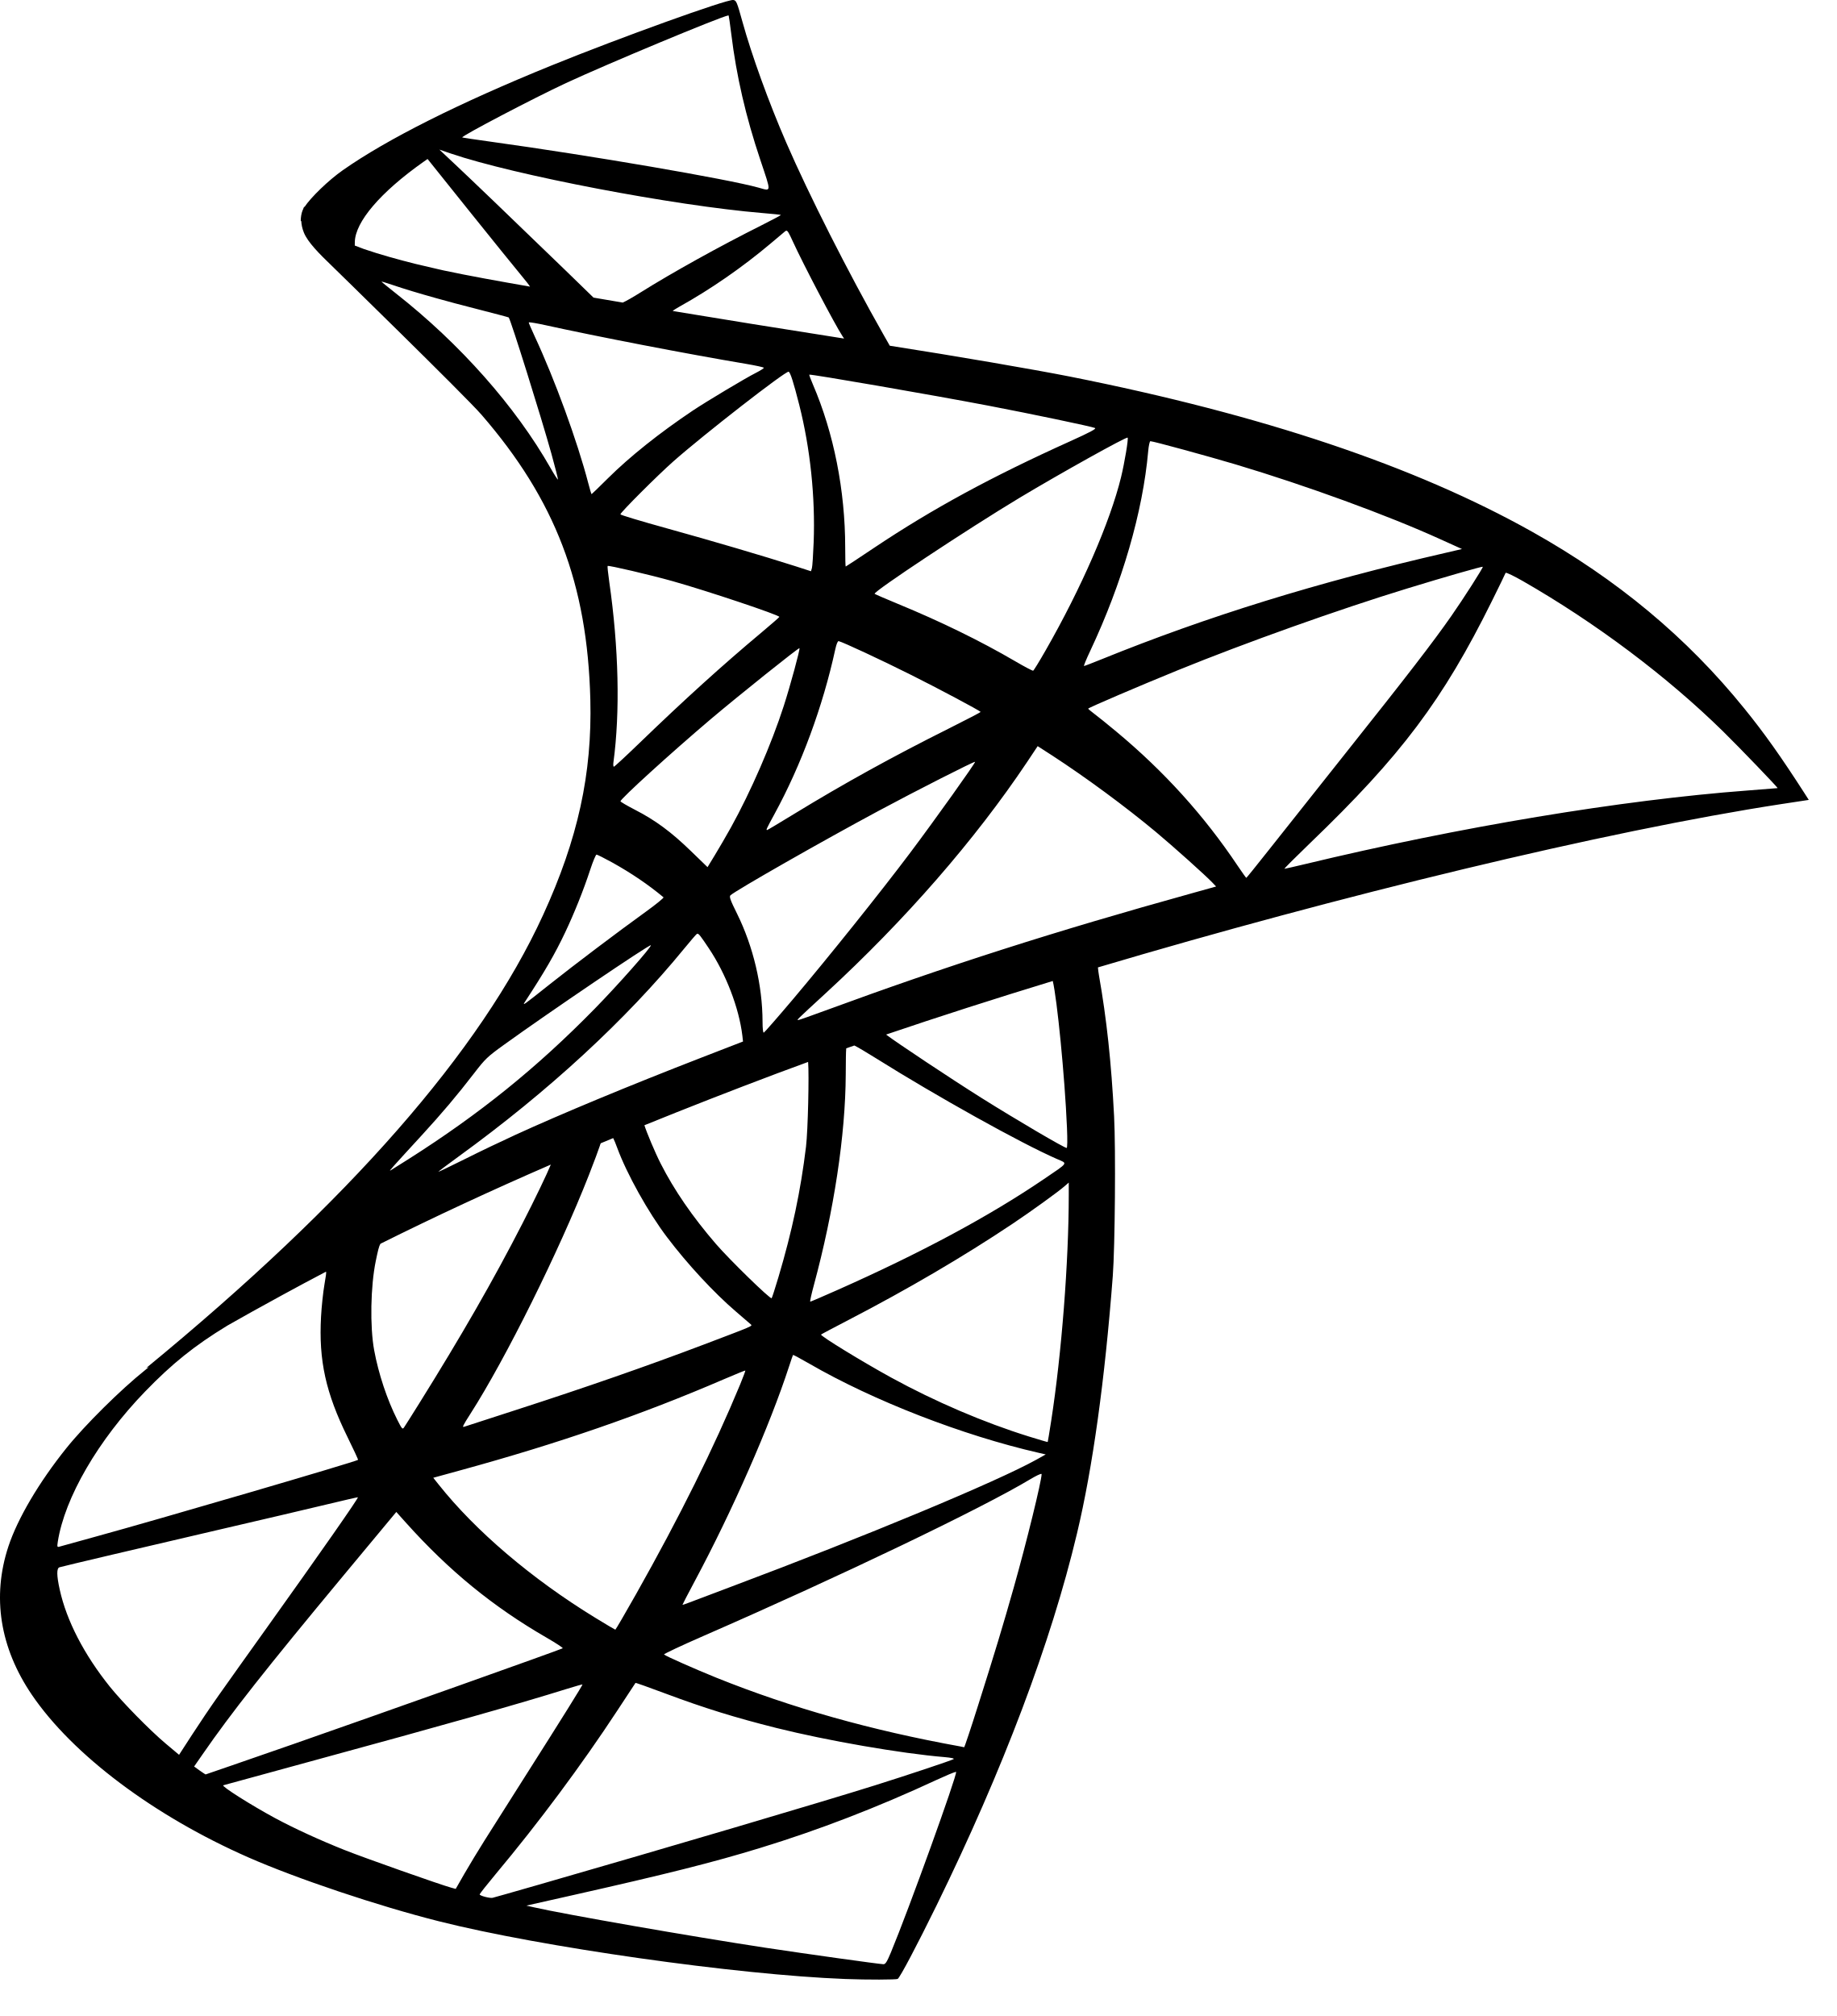
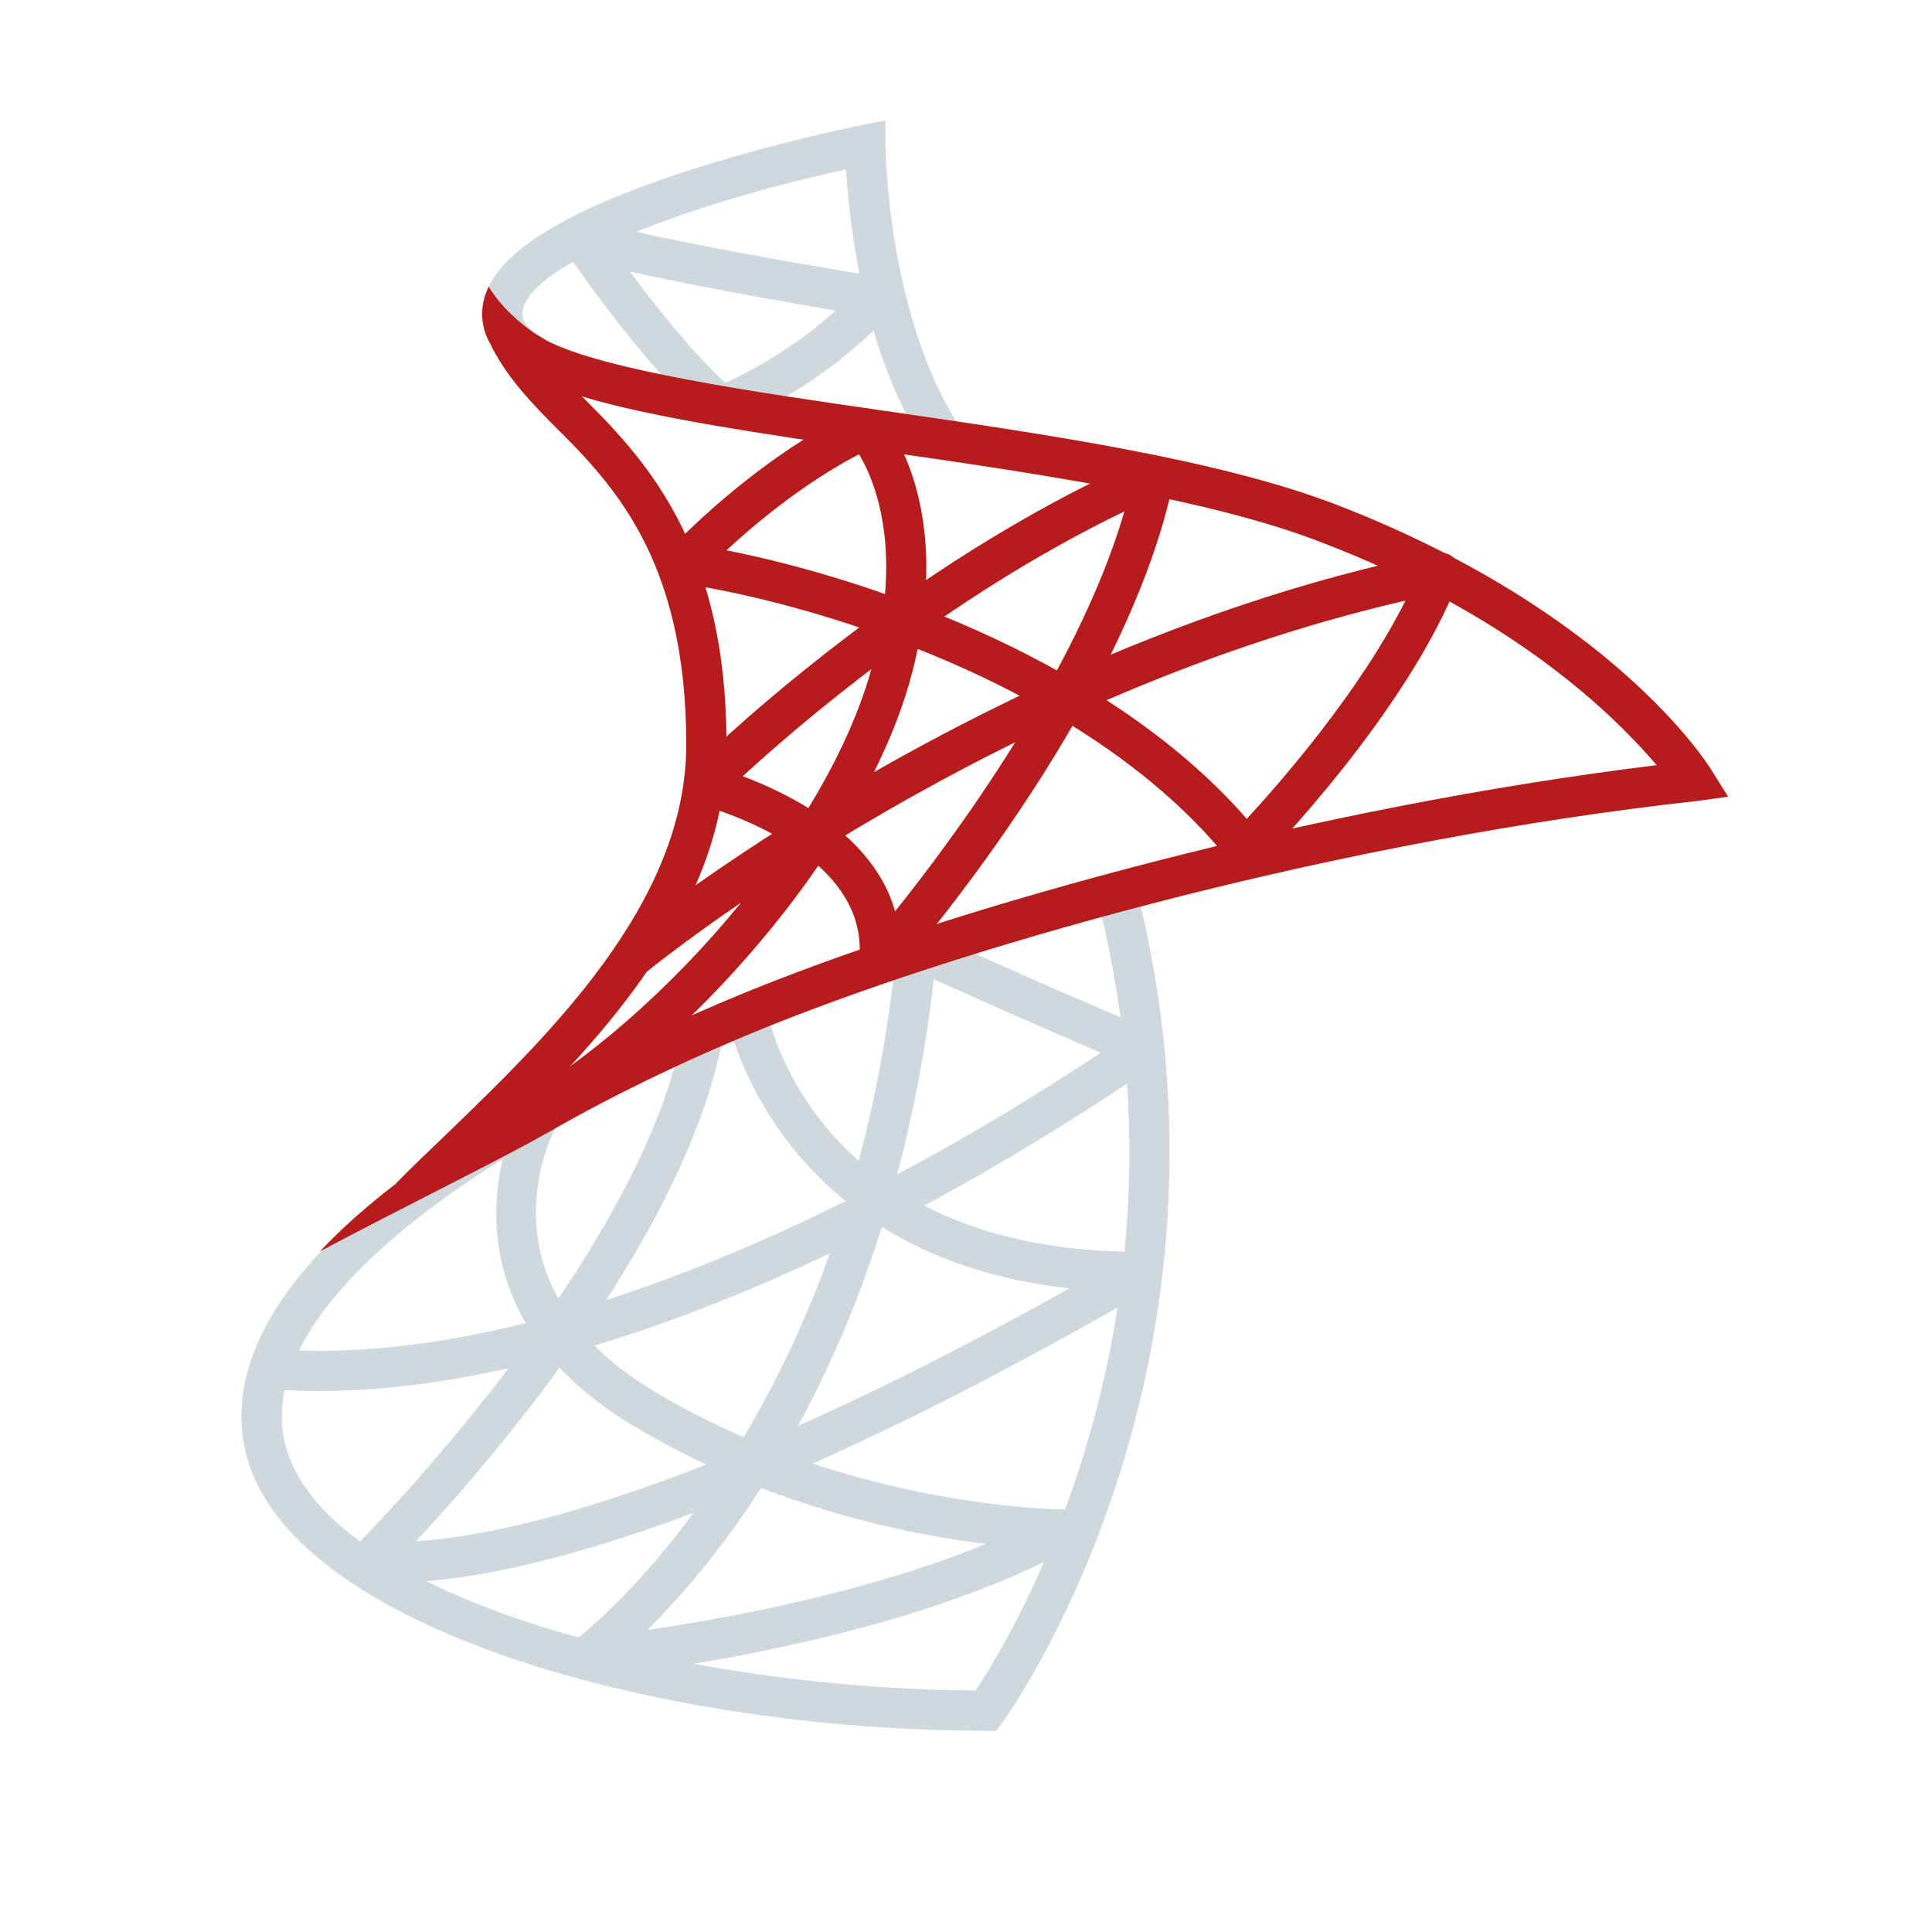
- <svg xmlns="http://www.w3.org/2000/svg" width="41" height="45" viewBox="0 0 41 45" fill="none">
-   <path d="M40.374 17.855L40.28 17.708C39.744 16.875 39.379 16.362 38.938 15.818C37.654 14.229 36.098 12.933 34.193 11.866C31.574 10.399 28.177 9.26 23.883 8.406C23.074 8.246 21.305 7.942 19.861 7.717L19.716 7.462C18.927 6.07 18.055 4.347 17.549 3.181C17.157 2.278 16.781 1.238 16.572 0.485C16.448 0.037 16.435 0.008 16.366 0C16.218 -0.017 13.842 0.839 12.316 1.459C10.248 2.299 8.642 3.104 7.651 3.8C7.329 4.026 6.934 4.41 6.795 4.623C6.794 4.619 6.792 4.616 6.791 4.612C6.791 4.612 6.774 4.64 6.757 4.691C6.755 4.695 6.753 4.699 6.751 4.703C6.726 4.77 6.714 4.848 6.713 4.928L6.725 4.939C6.729 5.014 6.745 5.098 6.783 5.192C6.869 5.406 7.126 5.664 7.41 5.937C7.41 5.937 10.383 8.837 10.748 9.258C12.395 11.159 13.111 13.031 13.177 15.615C13.219 17.273 12.899 18.731 12.122 20.425C10.73 23.462 7.797 26.811 3.266 30.534L3.322 30.515C3.294 30.538 3.265 30.562 3.238 30.584C2.697 31.015 1.893 31.812 1.482 32.324C0.871 33.085 0.393 33.896 0.187 34.52C-0.183 35.643 -0.002 36.78 0.711 37.83C1.622 39.17 3.435 40.533 5.545 41.46C6.621 41.933 8.436 42.543 9.798 42.886C12.067 43.459 16.452 44.082 18.867 44.174C19.357 44.193 20.009 44.191 20.038 44.172C20.091 44.137 20.467 43.425 20.904 42.534C22.388 39.502 23.462 36.66 24.039 34.232C24.39 32.762 24.662 30.802 24.839 28.478C24.888 27.827 24.906 25.656 24.868 24.918C24.806 23.717 24.701 22.738 24.531 21.778C24.519 21.709 24.511 21.644 24.507 21.594C29.881 19.997 35.825 18.552 39.763 17.948L40.374 17.855ZM25.678 9.848C25.74 9.848 26.959 10.181 27.589 10.369C29.159 10.839 30.97 11.5 32.145 12.034L32.633 12.255L32.289 12.335C29.414 12.995 26.951 13.757 24.578 14.72C24.381 14.8 24.209 14.866 24.197 14.866C24.185 14.866 24.248 14.713 24.336 14.527C25.049 13.012 25.51 11.421 25.629 10.071C25.64 9.948 25.662 9.848 25.678 9.848ZM25.023 10.652C24.78 11.648 24.136 13.127 23.34 14.517C23.2 14.762 23.075 14.966 23.061 14.971C23.046 14.975 22.865 14.88 22.659 14.759C21.881 14.305 21 13.874 20.034 13.476C19.764 13.365 19.535 13.265 19.523 13.255C19.479 13.213 21.627 11.791 22.766 11.107C23.678 10.56 25.144 9.743 25.17 9.769C25.192 9.79 25.101 10.332 25.023 10.652V10.652ZM15.724 30.007C14.459 30.487 13.082 30.967 11.5 31.478C10.898 31.673 10.388 31.838 10.368 31.845C10.308 31.867 10.326 31.831 10.502 31.555C11.288 30.328 12.478 27.929 13.144 26.231C13.259 25.937 13.369 25.642 13.389 25.576C13.395 25.554 13.402 25.535 13.41 25.519C13.502 25.48 13.595 25.442 13.687 25.404C13.708 25.443 13.744 25.53 13.778 25.624C13.991 26.203 14.47 27.063 14.887 27.613C15.341 28.214 15.934 28.854 16.43 29.279C16.589 29.416 16.737 29.543 16.759 29.562C16.801 29.6 16.815 29.593 15.724 30.007ZM16.637 30.592C16.641 30.597 16.589 30.737 16.521 30.903C15.937 32.313 15.174 33.851 14.2 35.579C13.952 36.018 13.743 36.377 13.735 36.377C13.727 36.376 13.525 36.257 13.287 36.111C11.868 35.242 10.613 34.173 9.788 33.133L9.671 32.986L10.282 32.818C12.465 32.22 14.315 31.581 16.155 30.788C16.416 30.676 16.632 30.588 16.637 30.592V30.592ZM13.599 12.985C13.572 12.798 13.556 12.64 13.563 12.633C13.582 12.614 14.51 12.831 15.016 12.973C15.777 13.187 17.395 13.728 17.396 13.77C17.396 13.778 17.218 13.933 17 14.116C16.125 14.848 15.281 15.613 14.27 16.589C13.97 16.879 13.715 17.114 13.703 17.114C13.69 17.114 13.685 17.072 13.692 17.02C13.844 15.896 13.811 14.454 13.599 12.985V12.985ZM13.848 11.481C13.848 11.439 14.676 10.612 15.031 10.298C15.711 9.697 17.538 8.276 17.603 8.297C17.641 8.31 17.713 8.535 17.841 9.041C18.086 10.009 18.2 11.096 18.162 12.102C18.151 12.382 18.134 12.643 18.123 12.681L18.102 12.751L17.756 12.639C17.043 12.411 15.878 12.068 14.88 11.792C14.313 11.635 13.848 11.495 13.848 11.481V11.481ZM15.871 16.047C16.502 15.514 17.829 14.452 17.845 14.468C17.863 14.486 17.638 15.314 17.495 15.756C17.222 16.604 16.759 17.67 16.314 18.472C16.209 18.661 16.049 18.936 15.958 19.085L15.793 19.356L15.418 18.993C14.982 18.57 14.627 18.308 14.173 18.075C13.995 17.983 13.85 17.898 13.85 17.886C13.849 17.831 14.991 16.793 15.871 16.047V16.047ZM15.554 20.847C15.558 20.844 15.562 20.843 15.566 20.842C15.597 20.838 15.64 20.895 15.821 21.166C16.203 21.736 16.495 22.496 16.57 23.114L16.585 23.248L15.671 23.602C14.03 24.238 12.52 24.866 11.499 25.334C11.214 25.464 10.71 25.705 10.381 25.87C10.052 26.034 9.783 26.163 9.783 26.157C9.783 26.15 9.99 25.994 10.242 25.811C12.245 24.357 13.971 22.765 15.272 21.174C15.412 21.004 15.538 20.856 15.554 20.847V20.847ZM15.978 27.764C15.458 27.161 15.046 26.562 14.747 25.972C14.62 25.723 14.431 25.27 14.384 25.117C15.332 24.732 16.319 24.346 17.353 23.957C17.576 23.873 17.805 23.789 18.038 23.704C18.062 23.978 18.035 25.228 17.991 25.596C17.873 26.574 17.682 27.479 17.376 28.507C17.303 28.753 17.234 28.965 17.224 28.978C17.197 29.009 16.282 28.117 15.978 27.764V27.764ZM17.049 23.05C17.032 23.056 17.021 22.959 17.021 22.805C17.019 21.995 16.814 21.13 16.453 20.397C16.299 20.088 16.274 20.013 16.305 19.984C16.431 19.87 18.381 18.759 19.61 18.1C20.453 17.647 21.75 16.989 21.765 17.005C21.781 17.021 20.86 18.312 20.312 19.041C19.657 19.913 18.49 21.37 17.687 22.32C17.352 22.716 17.064 23.045 17.049 23.05V23.05ZM21.178 16.262C19.922 16.89 18.845 17.484 17.721 18.171C17.4 18.367 17.132 18.528 17.123 18.528C17.095 18.528 17.106 18.504 17.285 18.175C17.884 17.079 18.367 15.77 18.645 14.491C18.67 14.377 18.699 14.307 18.72 14.311C18.813 14.332 19.682 14.736 20.337 15.065C20.937 15.365 21.845 15.848 21.89 15.891C21.895 15.896 21.576 16.063 21.178 16.262V16.262ZM22.082 9.059C23.013 9.237 24.36 9.519 24.44 9.553C24.48 9.569 24.341 9.645 23.893 9.847C22.124 10.645 20.814 11.357 19.511 12.228C19.168 12.458 18.883 12.646 18.877 12.646C18.871 12.646 18.866 12.454 18.866 12.22C18.865 10.95 18.612 9.668 18.146 8.584C18.096 8.468 18.059 8.368 18.064 8.363C18.084 8.344 20.833 8.82 22.082 9.059V9.059ZM17.556 5.15C17.584 5.152 17.614 5.209 17.698 5.392C17.926 5.892 18.636 7.246 18.808 7.508C18.822 7.53 18.838 7.547 18.84 7.557C17.373 7.327 16.158 7.131 15.016 6.942C15.025 6.929 15.087 6.889 15.164 6.846C15.865 6.456 16.573 5.965 17.203 5.434C17.354 5.307 17.499 5.186 17.525 5.163C17.536 5.154 17.547 5.149 17.556 5.15V5.15ZM12.634 1.854C13.557 1.425 16.071 0.378 16.254 0.345C16.26 0.344 16.263 0.344 16.264 0.345C16.268 0.35 16.296 0.537 16.323 0.759C16.437 1.694 16.646 2.601 16.974 3.577C17.22 4.313 17.224 4.27 16.93 4.188C16.248 3.997 13.189 3.472 10.976 3.166C10.62 3.116 10.323 3.073 10.318 3.068C10.29 3.04 11.914 2.189 12.634 1.854V1.854ZM10.066 3.428C11.487 3.911 15.048 4.591 17.016 4.755C17.238 4.773 17.424 4.793 17.43 4.798C17.436 4.803 17.247 4.904 17.012 5.022C16.062 5.498 15.017 6.077 14.294 6.53C14.127 6.635 13.972 6.723 13.9 6.754C13.683 6.718 13.466 6.68 13.248 6.643L12.61 6.023C11.43 4.881 10.509 3.998 10.153 3.664L9.807 3.339L10.066 3.428ZM7.919 5.481L7.92 5.406C7.925 4.955 8.493 4.289 9.459 3.608L9.544 3.549L10.485 4.724C11.003 5.37 11.522 6.011 11.637 6.149C11.735 6.266 11.813 6.367 11.831 6.398C11.177 6.284 10.45 6.154 9.909 6.038C9.858 6.026 9.81 6.015 9.764 6.005C9.576 5.962 9.417 5.925 9.276 5.891C8.909 5.799 8.487 5.684 8.127 5.56C8.061 5.534 7.991 5.508 7.919 5.481V5.481ZM12.454 10.705C12.448 10.711 12.373 10.595 12.289 10.448C11.507 9.073 10.27 7.675 8.838 6.55C8.66 6.41 8.515 6.291 8.515 6.286C8.519 6.282 8.63 6.316 8.767 6.362C9.018 6.448 9.349 6.547 9.734 6.655C10.004 6.731 10.301 6.81 10.616 6.89C11.018 6.993 11.351 7.081 11.355 7.086C11.4 7.136 12.075 9.293 12.306 10.12C12.394 10.436 12.46 10.699 12.454 10.705V10.705ZM13.129 10.778C12.886 9.847 12.384 8.471 11.933 7.503C11.861 7.348 11.802 7.21 11.802 7.198C11.802 7.197 11.804 7.196 11.809 7.195C11.843 7.193 11.992 7.218 12.169 7.257C13.309 7.509 15.344 7.902 16.653 8.122C16.871 8.159 17.05 8.198 17.05 8.21C17.05 8.222 16.969 8.274 16.87 8.324C16.65 8.434 15.761 8.966 15.464 9.165C14.722 9.662 14.055 10.194 13.569 10.677C13.373 10.871 13.21 11.03 13.205 11.03C13.199 11.03 13.165 10.917 13.129 10.778V10.778ZM11.719 22.36C12.161 21.684 12.383 21.302 12.615 20.813C12.821 20.378 13.027 19.863 13.174 19.414C13.235 19.228 13.299 19.076 13.315 19.076C13.332 19.076 13.488 19.154 13.662 19.25C14.089 19.487 14.472 19.747 14.81 20.029C14.823 20.04 14.648 20.183 14.421 20.347C13.787 20.804 12.822 21.533 12.262 21.978C11.672 22.447 11.653 22.462 11.719 22.36ZM9.426 25.328C9.864 24.85 10.2 24.454 10.581 23.959C10.832 23.633 10.88 23.587 11.248 23.322C12.238 22.607 14.501 21.074 14.527 21.1C14.554 21.126 13.789 21.992 13.273 22.518C11.983 23.835 10.704 24.867 9.12 25.872C8.921 25.998 8.74 26.112 8.716 26.126C8.673 26.151 8.73 26.086 9.426 25.328ZM8.388 28.146C8.434 27.925 8.455 27.824 8.493 27.762C9.693 27.164 10.954 26.577 12.295 25.995C12.218 26.188 11.938 26.771 11.661 27.311C11.014 28.573 10.3 29.816 9.353 31.333C9.189 31.595 9.039 31.834 9.018 31.863C8.984 31.912 8.971 31.896 8.867 31.69C8.64 31.239 8.45 30.669 8.352 30.14C8.255 29.616 8.271 28.709 8.388 28.146ZM1.29 34.414C1.443 33.433 2.191 32.144 3.238 31.062C3.839 30.441 4.338 30.038 5.074 29.59C5.398 29.405 5.798 29.182 6.308 28.904C6.627 28.729 6.951 28.557 7.278 28.385C7.286 28.409 7.274 28.484 7.242 28.672C7.212 28.843 7.178 29.167 7.166 29.39C7.112 30.368 7.271 31.09 7.757 32.078C7.892 32.352 7.998 32.581 7.992 32.586C7.943 32.627 3.519 33.921 2.127 34.302C1.715 34.415 1.355 34.514 1.325 34.524C1.277 34.538 1.273 34.527 1.29 34.414V34.414ZM3.997 39.17L3.697 38.918C3.346 38.623 2.73 37.996 2.451 37.648C1.877 36.932 1.487 36.178 1.334 35.486C1.263 35.167 1.261 35.004 1.328 34.984C1.426 34.955 3.213 34.534 4.888 34.145C5.819 33.929 6.895 33.677 7.281 33.584C7.666 33.491 7.986 33.418 7.989 33.421C8.006 33.437 7.154 34.657 5.964 36.322C5.55 36.901 5.064 37.583 4.884 37.839C4.704 38.093 4.432 38.497 4.278 38.736L3.997 39.17ZM4.456 39.52L4.333 39.431L4.526 39.153C5.153 38.245 5.94 37.246 7.664 35.171L8.846 33.749L9.062 33.99C10.025 35.064 11.006 35.865 12.202 36.556C12.413 36.678 12.574 36.784 12.56 36.792C12.51 36.823 8.424 38.276 6.535 38.935C5.469 39.306 4.593 39.608 4.589 39.608C4.584 39.607 4.524 39.568 4.456 39.52V39.52ZM10.172 42.163L10.073 42.136C9.833 42.071 8.141 41.474 7.694 41.296C7.14 41.076 6.563 40.811 6.137 40.581C5.605 40.294 4.931 39.867 4.984 39.85C4.999 39.846 5.914 39.595 7.016 39.294C9.949 38.495 11.571 38.036 12.634 37.704C12.833 37.642 12.999 37.595 13.002 37.599C13.011 37.608 12.537 38.368 11.702 39.682C11.35 40.237 10.95 40.869 10.813 41.086C10.676 41.304 10.476 41.633 10.368 41.821L10.172 42.163ZM10.707 42.286C10.707 42.272 10.867 42.069 11.062 41.835C12.025 40.684 12.981 39.398 13.78 38.181C13.998 37.849 14.181 37.571 14.185 37.565C14.19 37.559 14.489 37.666 14.85 37.801C15.722 38.127 16.406 38.339 17.331 38.571C18.468 38.855 20.111 39.14 21.083 39.221C21.233 39.234 21.309 39.251 21.285 39.266C21.24 39.295 20.255 39.624 19.531 39.851C18.381 40.213 14.868 41.251 12.004 42.075C11.473 42.228 11.019 42.357 10.995 42.362C10.931 42.375 10.707 42.316 10.707 42.286V42.286ZM19.886 43.581C19.797 43.794 19.764 43.846 19.718 43.844C19.606 43.839 18.032 43.619 17.079 43.475C15.412 43.221 12.618 42.733 11.913 42.573L11.749 42.536L12.749 42.311C14.892 41.829 15.921 41.57 16.964 41.25C18.281 40.847 19.584 40.344 20.901 39.732C21.109 39.636 21.287 39.561 21.331 39.552C21.337 39.55 21.34 39.55 21.341 39.552C21.368 39.621 20.283 42.628 19.886 43.581V43.581ZM22.631 35.426C22.395 36.262 22.198 36.915 21.83 38.074C21.669 38.585 21.529 39.002 21.521 39.001C21.513 38.998 21.474 38.991 21.434 38.983C19.447 38.624 17.666 38.122 15.998 37.452C15.532 37.264 14.858 36.966 14.822 36.931C14.81 36.919 15.213 36.73 15.717 36.51C18.763 35.181 21.919 33.667 22.998 33.018C23.128 32.941 23.224 32.895 23.246 32.9C23.249 32.9 23.25 32.902 23.25 32.905C23.25 33.053 22.913 34.43 22.631 35.426V35.426ZM23.131 32.583C22.243 33.076 19.318 34.293 16.33 35.414C15.894 35.578 15.469 35.738 15.385 35.771C15.302 35.804 15.234 35.826 15.234 35.82C15.234 35.813 15.357 35.576 15.508 35.293C16.347 33.725 17.184 31.819 17.614 30.497C17.658 30.362 17.697 30.248 17.701 30.244C17.705 30.238 17.869 30.326 18.065 30.439C19.494 31.266 21.488 32.041 23.189 32.43L23.342 32.465L23.131 32.583ZM23.589 25.869C23.837 25.977 23.866 25.935 23.294 26.324C22.074 27.152 20.558 27.966 18.696 28.793C18.372 28.937 18.097 29.055 18.086 29.055C18.075 29.055 18.111 28.891 18.166 28.688C18.617 27.02 18.871 25.336 18.878 23.986C18.88 23.655 18.881 23.488 18.889 23.4C18.949 23.379 19.009 23.358 19.07 23.337C19.162 23.383 19.308 23.47 19.538 23.613C20.918 24.478 22.788 25.519 23.589 25.869V25.869ZM19.778 23.093C20.95 22.695 22.202 22.293 23.499 21.897C23.594 22.287 23.767 24.02 23.816 25.17C23.828 25.447 23.825 25.624 23.809 25.624C23.756 25.624 22.675 24.989 21.909 24.508C21.248 24.093 20.003 23.266 19.778 23.093V23.093ZM23.856 26.681C23.855 28.173 23.696 30.217 23.465 31.708C23.424 31.97 23.389 32.185 23.386 32.188C23.383 32.191 23.195 32.136 22.967 32.065C21.963 31.753 20.874 31.287 19.892 30.749C19.241 30.392 18.3 29.815 18.327 29.789C18.334 29.781 18.611 29.634 18.943 29.462C20.256 28.781 21.511 28.046 22.602 27.316C23.011 27.043 23.624 26.6 23.76 26.48L23.856 26.397V26.681H23.856ZM26.604 19.939C23.539 20.79 21.172 21.546 18.41 22.561C18.103 22.674 17.838 22.768 17.82 22.768C17.782 22.768 17.744 22.802 18.433 22.168C20.2 20.542 21.761 18.751 22.927 17.008L23.162 16.655L23.489 16.866C24.237 17.352 25.123 18.006 25.799 18.569C26.177 18.884 26.913 19.543 27.064 19.703L27.145 19.788L26.604 19.939ZM27.819 19.595C27.812 19.595 27.727 19.474 27.628 19.328C26.877 18.205 25.986 17.22 24.922 16.334C24.724 16.169 24.5 15.988 24.425 15.933C24.351 15.877 24.29 15.826 24.289 15.818C24.289 15.8 25.425 15.313 26.292 14.96C27.801 14.346 29.863 13.61 31.407 13.137C32.221 12.887 33.086 12.639 33.098 12.651C33.112 12.665 32.668 13.36 32.391 13.756C31.988 14.334 31.403 15.093 30.07 16.768C29.37 17.649 28.58 18.645 28.314 18.982C28.048 19.319 27.825 19.595 27.819 19.595V19.595ZM39.009 17.645C36.191 17.857 32.59 18.456 29.122 19.29C28.887 19.346 28.683 19.393 28.67 19.393C28.657 19.393 28.915 19.135 29.243 18.819C31.279 16.862 32.208 15.625 33.301 13.417C33.464 13.088 33.602 12.804 33.607 12.787C33.608 12.786 33.609 12.786 33.611 12.786C33.635 12.781 33.797 12.859 33.991 12.97C35.617 13.902 37.21 15.098 38.463 16.328C38.819 16.677 39.691 17.584 39.678 17.592C39.675 17.594 39.374 17.617 39.009 17.645Z" fill="black" />
+ <svg xmlns="http://www.w3.org/2000/svg" viewBox="0 0 48 48" width="48px" height="48px">
+   <path fill="#cfd8dc" d="M23.084,11.277c-1.633-2.449-1.986-5.722-2.063-7.067c-4.148,0.897-8.269,2.506-8.031,3.691 c0.03,0.149,0.218,0.328,0.53,0.502l-0.488,0.873c-0.596-0.334-0.931-0.719-1.022-1.179c-0.269-1.341,1.25-2.554,4.642-3.709 c2.316-0.789,4.652-1.26,4.751-1.279l0.597-0.12L22,3.6c0,0.042,0.026,4.288,1.916,7.123L23.084,11.277z" />
+   <path fill="#cfd8dc" d="M24.751,43H24.5c-8.192,0-17.309-2.573-18.386-6.879c-0.657-2.63,1.492-5.536,6.214-8.401 l0.52,0.854c-4.249,2.579-6.296,5.172-5.763,7.305c0.935,3.738,9.575,6.068,17.153,6.12c0.901-1.347,5.742-9.26,2.979-19.873 l0.967-0.252c3.149,12.092-3.218,20.837-3.282,20.924L24.751,43z" />
+   <path fill="#cfd8dc" d="M9.931,39.306c-0.539,0-0.806-0.059-0.85-0.07c-0.176-0.043-0.314-0.178-0.362-0.352 c-0.049-0.174,0.001-0.361,0.129-0.488c0.072-0.072,7.197-7.208,8.159-12.978l0.986,0.164c-0.827,4.964-5.715,10.623-7.656,12.707 c1.939-0.111,6.835-1.019,16.234-6.28c-7.335-0.804-8.495-6.676-8.507-6.739l0.983-0.181c0.047,0.246,1.226,6.011,9.244,6.011 c0.003,0,0.005,0,0.008,0l0,0c0.227,0,0.424,0.152,0.482,0.37c0.06,0.218-0.036,0.449-0.231,0.563 C17.315,38.542,11.867,39.305,9.931,39.306z" />
+   <path fill="#cfd8dc" d="M14.524,41.7c-0.207,0-0.395-0.128-0.468-0.325c-0.079-0.211-0.007-0.45,0.177-0.582 c0.034-0.025,1.813-1.338,3.706-4.228c-0.728-0.322-1.465-0.698-2.196-1.137c-0.888-0.533-1.559-1.105-2.06-1.691 c-2.57,0.678-4.942,0.946-7.025,0.769l0.084-0.996c1.876,0.159,4.009-0.063,6.321-0.64c-1.573-2.688-0.129-5.356-0.109-5.392 l0.874,0.487c-0.067,0.122-1.265,2.37,0.249,4.633c2.201-0.632,4.549-1.567,6.979-2.782c0.559-1.835,0.996-3.922,1.225-6.276 c0.016-0.161,0.108-0.304,0.248-0.385s0.311-0.088,0.458-0.021c0.032,0.015,3.264,1.491,5.604,2.454 c0.17,0.07,0.288,0.228,0.307,0.411c0.02,0.183-0.063,0.361-0.216,0.465c-2.289,1.56-4.563,2.913-6.778,4.042 c-0.702,2.225-1.571,4.077-2.459,5.591c3.702,1.383,6.915,1.404,6.956,1.404c0.228,0,0.427,0.154,0.484,0.375 c0.057,0.221-0.042,0.452-0.241,0.563c-4.54,2.522-11.767,3.232-12.072,3.261C14.556,41.699,14.54,41.7,14.524,41.7z M18.909,36.967c-1.04,1.614-2.062,2.773-2.826,3.53c1.998-0.294,5.501-0.938,8.408-2.139 C23.099,38.187,21.084,37.807,18.909,36.967z M14.767,33.431c0.393,0.392,0.883,0.775,1.49,1.14 c0.736,0.442,1.483,0.817,2.22,1.135c0.754-1.264,1.501-2.781,2.142-4.568C18.598,32.1,16.636,32.868,14.767,33.431z M23.202,24.329c-0.205,1.768-0.521,3.381-0.913,4.85c1.66-0.885,3.354-1.896,5.062-3.026 C25.802,25.497,24.099,24.734,23.202,24.329z" />
+   <path fill="#cfd8dc" d="M17.924,10.6c-0.117,0-0.233-0.042-0.325-0.12c-1.61-1.378-3.505-4.182-3.585-4.301 c-0.129-0.191-0.109-0.446,0.046-0.616c0.154-0.171,0.408-0.211,0.608-0.102c0.011,0.003,0.938,0.385,7.217,1.431 c0.181,0.03,0.33,0.156,0.39,0.328c0.061,0.172,0.022,0.364-0.1,0.5c-1.758,1.953-3.979,2.813-4.073,2.848 C18.044,10.589,17.983,10.6,17.924,10.6z M15.647,6.746c0.631,0.849,1.54,1.996,2.372,2.769c0.511-0.233,1.657-0.818,2.744-1.798 C18.18,7.276,16.604,6.962,15.647,6.746z" />
+   <path fill="#b71c1c" d="M21.843,24.4c-0.068,0-0.137-0.014-0.201-0.042c-0.199-0.088-0.319-0.294-0.296-0.51 c0.292-2.749-3.926-3.852-3.969-3.862c-0.174-0.044-0.312-0.179-0.359-0.352s0.002-0.359,0.129-0.486 c0.207-0.207,5.139-5.098,11.327-7.784c0.173-0.075,0.369-0.047,0.515,0.07c0.145,0.118,0.212,0.307,0.174,0.489 c-1.186,5.744-6.71,12.044-6.944,12.309C22.12,24.341,21.982,24.4,21.843,24.4z M18.455,19.285 c1.184,0.445,3.258,1.475,3.783,3.356c1.449-1.808,4.542-5.973,5.697-9.934C23.548,14.817,19.854,17.999,18.455,19.285z" />
+   <path fill="#b71c1c" d="M13.079,28.36l-0.475-0.88c1.883-1.015,4.04-2.883,5.807-5.054c-1.504,1.03-2.365,1.735-2.392,1.758 l-0.639-0.77c0.039-0.032,1.764-1.447,4.631-3.22c0.787-1.266,1.392-2.568,1.703-3.816c0.053-0.212,0.099-0.417,0.136-0.615 c-1.925-0.687-3.701-1.094-4.921-1.269c-0.185-0.026-0.339-0.153-0.401-0.328c-0.062-0.175-0.021-0.371,0.104-0.507 c0.085-0.092,2.116-2.268,4.654-3.463c0.197-0.093,0.433-0.047,0.581,0.114c0.067,0.073,1.44,1.615,1.091,4.805 c1.155,0.45,2.345,0.997,3.491,1.648c2.759-1.24,5.892-2.356,9.229-3.03c0.172-0.034,0.363,0.028,0.481,0.168 c0.117,0.14,0.149,0.333,0.083,0.503c-1.3,3.332-4.786,6.891-4.934,7.041c-0.101,0.102-0.239,0.153-0.383,0.148 c-0.143-0.008-0.275-0.076-0.365-0.188c-1.12-1.408-2.584-2.574-4.163-3.523c-2.175,1.004-4.101,2.078-5.684,3.049 C18.693,24.084,15.644,26.979,13.079,28.36z M27.492,17.396c1.29,0.832,2.491,1.81,3.484,2.948 c0.828-0.898,2.815-3.168,3.942-5.422C32.268,15.532,29.76,16.415,27.492,17.396z M22.799,16.122 c-0.033,0.163-0.071,0.33-0.113,0.5c-0.21,0.839-0.544,1.701-0.972,2.561c1.096-0.626,2.309-1.272,3.618-1.898 C24.494,16.841,23.639,16.455,22.799,16.122z M18.048,13.672c1.111,0.218,2.48,0.574,3.941,1.086 c0.152-1.843-0.346-2.972-0.647-3.472C19.966,12.004,18.761,13.014,18.048,13.672z" />
+   <path fill="#b71c1c" d="M18.05,18.5c0,4.38-3.65,7.86-6.28,10.4c-0.44,0.43-1.93,0.5-1.93,0.5 c0.37-0.38,0.79-0.78,1.24-1.21c2.5-2.42,5.97-5.73,5.97-9.69c0-4.69-1.89-6.54-3.38-8.02c-0.66-0.67-1.22-1.31-1.56-2.09 l0.31-0.13c0.34,0.15,0.73,0.32,1.03,0.45c0.24,0.35,0.56,0.69,0.93,1.06C15.91,11.3,18.05,13.4,18.05,18.5z" />
+   <path fill="#b71c1c" d="M42.935,19.794c0,0-0.605,0.086-0.775,0.106c-8.76,0.97-17.8,3.49-22.97,5.56 c-1.87,0.75-3.81,1.66-5.58,2.68c-0.01,0.01-0.02,0.01-0.04,0.02C12.53,28.76,10,30,7.95,31.09c3-3.19,8.62-5.65,10.86-6.55 c5.07-2.03,13.78-4.48,22.35-5.53c-1.01-1.18-3.48-3.68-8.34-5.54c-2.84-1.1-7.16-1.72-10.97-2.27c-6.06-0.87-9.51-1.45-9.84-3.1 c-0.07-0.33-0.02-0.66,0.13-0.98c0.33,0.54,0.8,0.92,1.11,1.14c0.15,0.1,0.26,0.16,0.3,0.18l0.01,0.01 c1.42,0.75,5.25,1.3,8.44,1.76c3.86,0.56,8.23,1.19,11.18,2.32c6.87,2.65,9.24,6.44,9.34,6.6 C42.61,19.28,42.935,19.794,42.935,19.794z" />
</svg>
